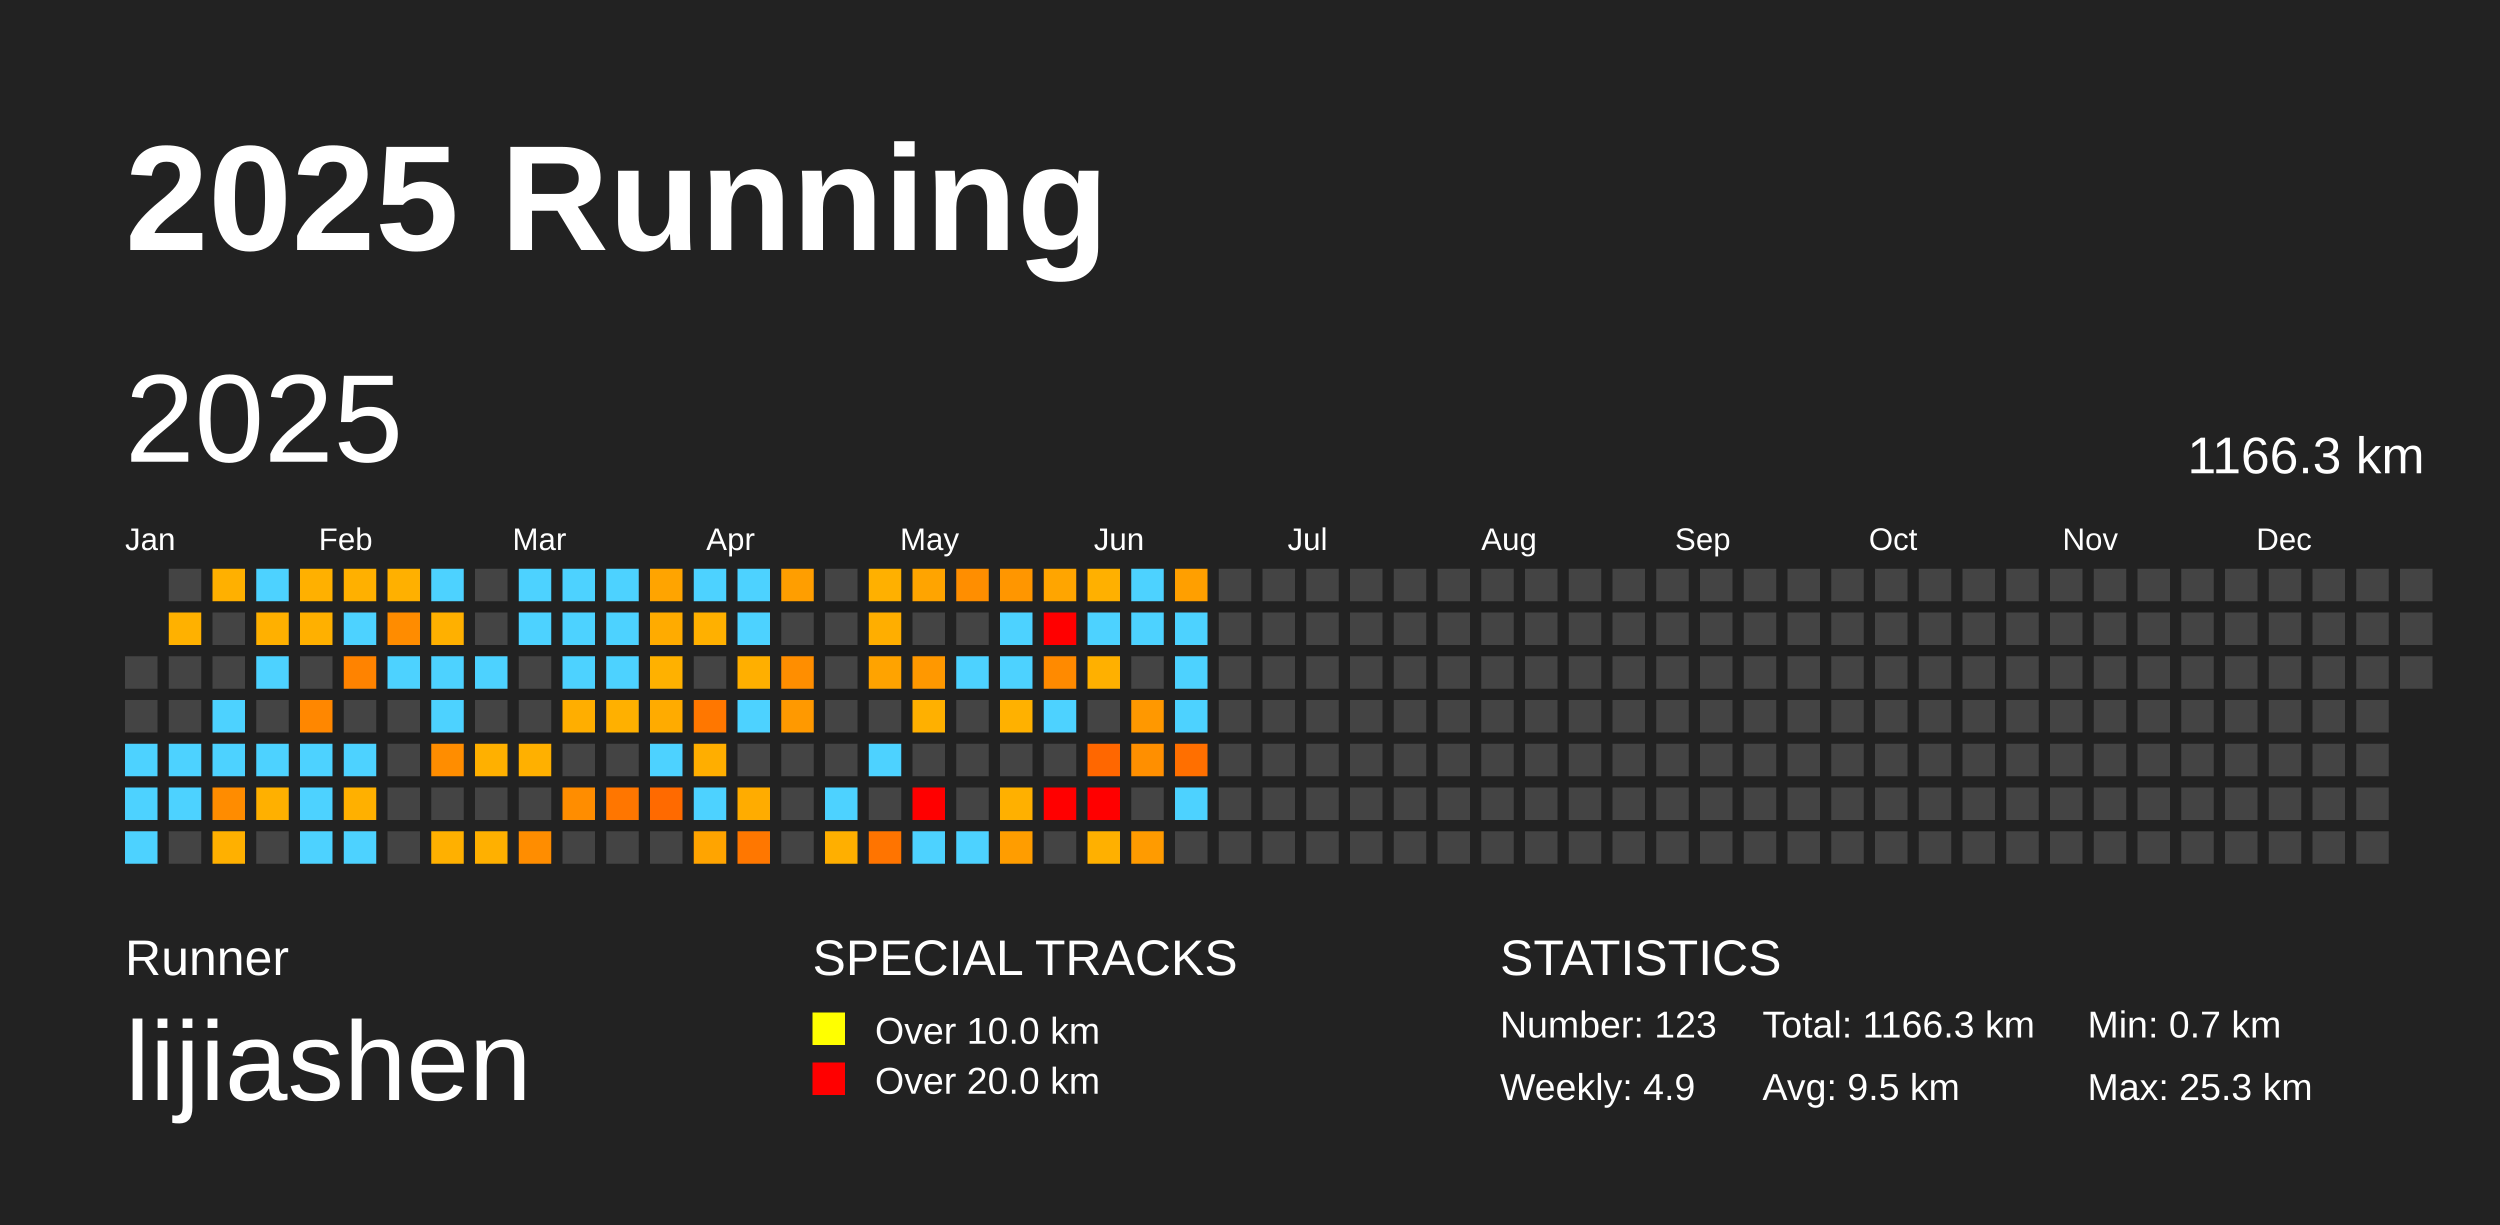
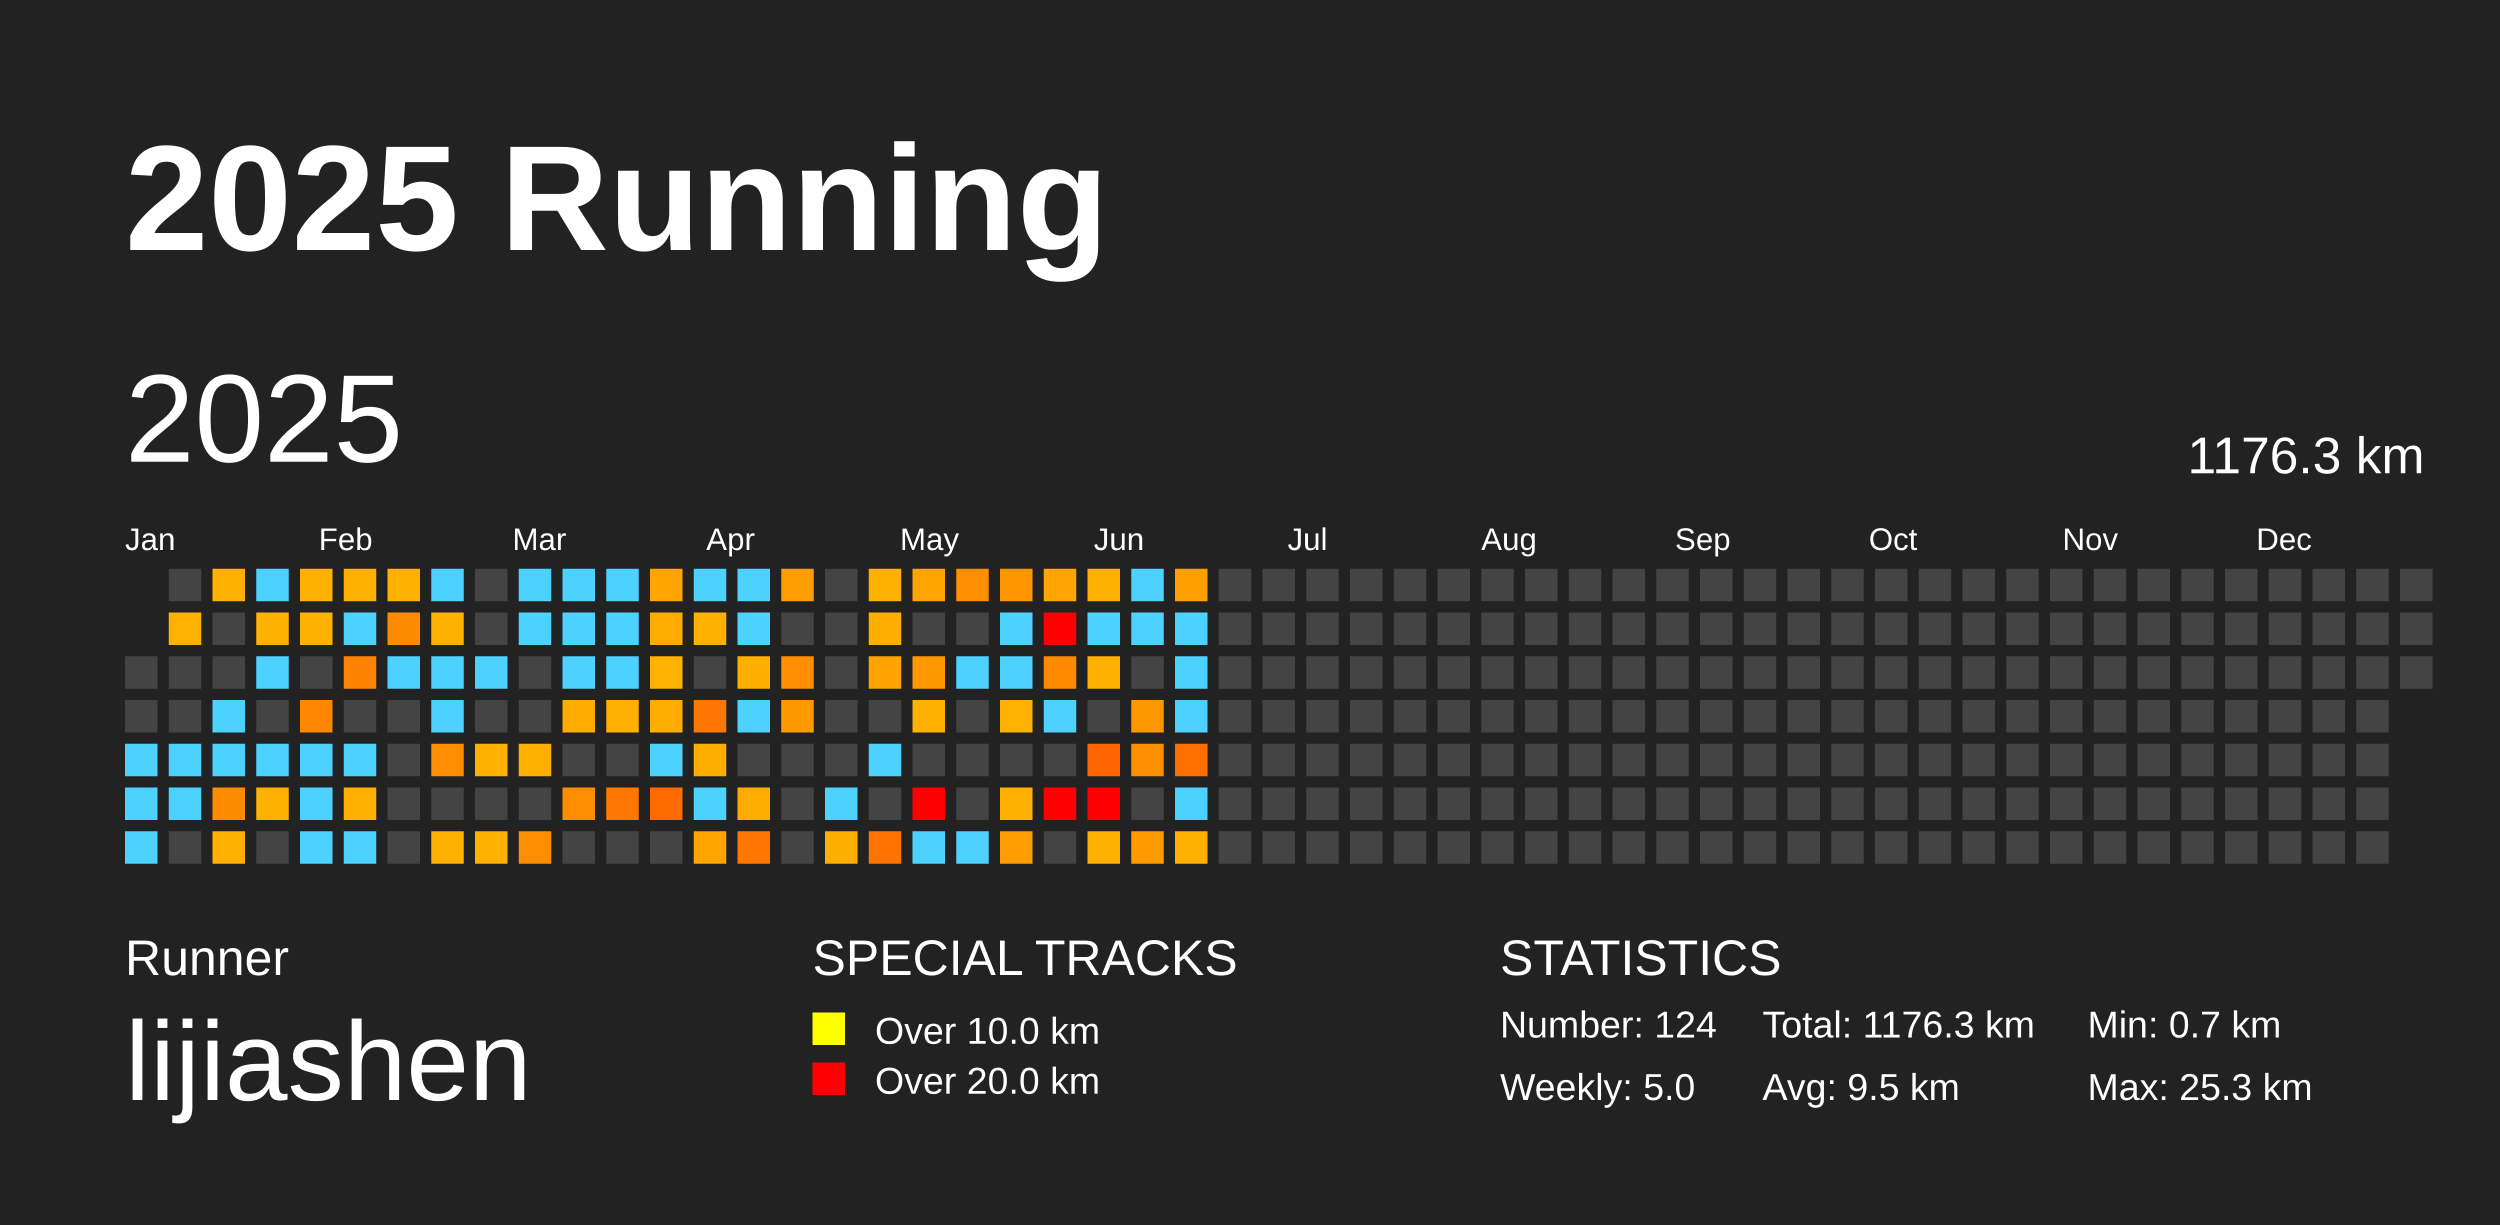
<svg xmlns="http://www.w3.org/2000/svg" baseProfile="full" height="98mm" version="1.1" viewBox="0,0,200,98" width="200mm">
  <defs />
  <rect fill="#222222" height="98" width="200" x="0" y="0" />
  <text fill="#FFFFFF" style="font-size:12px; font-family:Arial; font-weight:bold;" x="10" y="20">2025 Running</text>
  <text fill="#FFFFFF" style="font-size:4px; font-family:Arial" x="10" y="78">Runner</text>
  <text fill="#FFFFFF" style="font-size:9px; font-family:Arial" x="10" y="88">lijiashen</text>
  <text fill="#FFFFFF" style="font-size:4px; font-family:Arial" x="65" y="78">SPECIAL TRACKS</text>
  <rect fill="yellow" height="2.6" width="2.6" x="65" y="81" />
  <text fill="#FFFFFF" style="font-size:3px; font-family:Arial" x="70" y="83.5">Over 10.0 km</text>
  <rect fill="red" height="2.6" width="2.6" x="65" y="85" />
  <text fill="#FFFFFF" style="font-size:3px; font-family:Arial" x="70" y="87.5">Over 20.0 km</text>
  <text fill="#FFFFFF" style="font-size:4px; font-family:Arial" x="120" y="78">STATISTICS</text>
-   <text fill="#FFFFFF" style="font-size:3px; font-family:Arial" x="120" y="83">Number: 123</text>
-   <text fill="#FFFFFF" style="font-size:3px; font-family:Arial" x="120" y="88">Weekly: 4.9</text>
-   <text fill="#FFFFFF" style="font-size:3px; font-family:Arial" x="141" y="83">Total: 1166.3 km</text>
+   <text fill="#FFFFFF" style="font-size:3px; font-family:Arial" x="120" y="83">Number: 124</text>
+   <text fill="#FFFFFF" style="font-size:3px; font-family:Arial" x="120" y="88">Weekly: 5.0</text>
+   <text fill="#FFFFFF" style="font-size:3px; font-family:Arial" x="141" y="83">Total: 1176.3 km</text>
  <text fill="#FFFFFF" style="font-size:3px; font-family:Arial" x="141" y="88">Avg: 9.5 km</text>
  <text fill="#FFFFFF" style="font-size:3px; font-family:Arial" x="167" y="83">Min: 0.7 km</text>
  <text fill="#FFFFFF" style="font-size:3px; font-family:Arial" x="167" y="88">Max: 25.3 km</text>
  <text dominant-baseline="hanging" fill="#FFFFFF" style="font-size:10.0px; font-family:Arial;" x="10" y="30">2025</text>
-   <text dominant-baseline="hanging" fill="#FFFFFF" style="font-size:4.125px; font-family:Arial;" x="175" y="35">1166.3 km</text>
+   <text dominant-baseline="hanging" fill="#FFFFFF" style="font-size:4.125px; font-family:Arial;" x="175" y="35">1176.3 km</text>
  <text fill="#FFFFFF" style="font-size:2.5px; font-family:Arial" x="10.0" y="44">Jan</text>
  <text fill="#FFFFFF" style="font-size:2.5px; font-family:Arial" x="25.5" y="44">Feb</text>
  <text fill="#FFFFFF" style="font-size:2.5px; font-family:Arial" x="41.0" y="44">Mar</text>
  <text fill="#FFFFFF" style="font-size:2.5px; font-family:Arial" x="56.5" y="44">Apr</text>
  <text fill="#FFFFFF" style="font-size:2.5px; font-family:Arial" x="72.0" y="44">May</text>
  <text fill="#FFFFFF" style="font-size:2.5px; font-family:Arial" x="87.5" y="44">Jun</text>
  <text fill="#FFFFFF" style="font-size:2.5px; font-family:Arial" x="103.0" y="44">Jul</text>
  <text fill="#FFFFFF" style="font-size:2.5px; font-family:Arial" x="118.5" y="44">Aug</text>
  <text fill="#FFFFFF" style="font-size:2.5px; font-family:Arial" x="134.0" y="44">Sep</text>
  <text fill="#FFFFFF" style="font-size:2.5px; font-family:Arial" x="149.5" y="44">Oct</text>
  <text fill="#FFFFFF" style="font-size:2.5px; font-family:Arial" x="165.0" y="44">Nov</text>
  <text fill="#FFFFFF" style="font-size:2.5px; font-family:Arial" x="180.5" y="44">Dec</text>
  <rect fill="#444444" height="2.6" width="2.6" x="10.0" y="52.5" />
  <rect fill="#444444" height="2.6" width="2.6" x="10.0" y="56.0" />
  <rect fill="#4dd2ff" height="2.6" width="2.6" x="10.0" y="59.5" />
  <rect fill="#4dd2ff" height="2.6" width="2.6" x="10.0" y="63.0" />
  <rect fill="#4dd2ff" height="2.6" width="2.6" x="10.0" y="66.5" />
  <rect fill="#444444" height="2.6" width="2.6" x="13.5" y="45.5" />
  <rect fill="#ffb100" height="2.6" width="2.6" x="13.5" y="49.0" />
  <rect fill="#444444" height="2.6" width="2.6" x="13.5" y="52.5" />
  <rect fill="#444444" height="2.6" width="2.6" x="13.5" y="56.0" />
  <rect fill="#4dd2ff" height="2.6" width="2.6" x="13.5" y="59.5" />
  <rect fill="#4dd2ff" height="2.6" width="2.6" x="13.5" y="63.0" />
  <rect fill="#444444" height="2.6" width="2.6" x="13.5" y="66.5" />
  <rect fill="#ffb000" height="2.6" width="2.6" x="17.0" y="45.5" />
  <rect fill="#444444" height="2.6" width="2.6" x="17.0" y="49.0" />
  <rect fill="#444444" height="2.6" width="2.6" x="17.0" y="52.5" />
  <rect fill="#4dd2ff" height="2.6" width="2.6" x="17.0" y="56.0" />
  <rect fill="#4dd2ff" height="2.6" width="2.6" x="17.0" y="59.5" />
  <rect fill="#ff8c00" height="2.6" width="2.6" x="17.0" y="63.0" />
  <rect fill="#ffb000" height="2.6" width="2.6" x="17.0" y="66.5" />
  <rect fill="#4dd2ff" height="2.6" width="2.6" x="20.5" y="45.5" />
  <rect fill="#ffb000" height="2.6" width="2.6" x="20.5" y="49.0" />
  <rect fill="#4dd2ff" height="2.6" width="2.6" x="20.5" y="52.5" />
  <rect fill="#444444" height="2.6" width="2.6" x="20.5" y="56.0" />
  <rect fill="#4dd2ff" height="2.6" width="2.6" x="20.5" y="59.5" />
  <rect fill="#ffb000" height="2.6" width="2.6" x="20.5" y="63.0" />
  <rect fill="#444444" height="2.6" width="2.6" x="20.5" y="66.5" />
  <rect fill="#ffb000" height="2.6" width="2.6" x="24.0" y="45.5" />
  <rect fill="#ffb000" height="2.6" width="2.6" x="24.0" y="49.0" />
  <rect fill="#444444" height="2.6" width="2.6" x="24.0" y="52.5" />
  <rect fill="#ff8700" height="2.6" width="2.6" x="24.0" y="56.0" />
  <rect fill="#4dd2ff" height="2.6" width="2.6" x="24.0" y="59.5" />
  <rect fill="#4dd2ff" height="2.6" width="2.6" x="24.0" y="63.0" />
  <rect fill="#4dd2ff" height="2.6" width="2.6" x="24.0" y="66.5" />
  <rect fill="#ffb000" height="2.6" width="2.6" x="27.5" y="45.5" />
  <rect fill="#4dd2ff" height="2.6" width="2.6" x="27.5" y="49.0" />
  <rect fill="#ff8300" height="2.6" width="2.6" x="27.5" y="52.5" />
  <rect fill="#444444" height="2.6" width="2.6" x="27.5" y="56.0" />
  <rect fill="#4dd2ff" height="2.6" width="2.6" x="27.5" y="59.5" />
  <rect fill="#ffb000" height="2.6" width="2.6" x="27.5" y="63.0" />
  <rect fill="#4dd2ff" height="2.6" width="2.6" x="27.5" y="66.5" />
  <rect fill="#ffb000" height="2.6" width="2.6" x="31.0" y="45.5" />
  <rect fill="#ff8c00" height="2.6" width="2.6" x="31.0" y="49.0" />
  <rect fill="#4dd2ff" height="2.6" width="2.6" x="31.0" y="52.5" />
  <rect fill="#444444" height="2.6" width="2.6" x="31.0" y="56.0" />
  <rect fill="#444444" height="2.6" width="2.6" x="31.0" y="59.5" />
  <rect fill="#444444" height="2.6" width="2.6" x="31.0" y="63.0" />
  <rect fill="#444444" height="2.6" width="2.6" x="31.0" y="66.5" />
  <rect fill="#4dd2ff" height="2.6" width="2.6" x="34.5" y="45.5" />
  <rect fill="#ffb000" height="2.6" width="2.6" x="34.5" y="49.0" />
  <rect fill="#4dd2ff" height="2.6" width="2.6" x="34.5" y="52.5" />
  <rect fill="#4dd2ff" height="2.6" width="2.6" x="34.5" y="56.0" />
  <rect fill="#ff8d00" height="2.6" width="2.6" x="34.5" y="59.5" />
  <rect fill="#444444" height="2.6" width="2.6" x="34.5" y="63.0" />
  <rect fill="#ffb000" height="2.6" width="2.6" x="34.5" y="66.5" />
  <rect fill="#444444" height="2.6" width="2.6" x="38.0" y="45.5" />
  <rect fill="#444444" height="2.6" width="2.6" x="38.0" y="49.0" />
  <rect fill="#4dd2ff" height="2.6" width="2.6" x="38.0" y="52.5" />
  <rect fill="#444444" height="2.6" width="2.6" x="38.0" y="56.0" />
  <rect fill="#ffb000" height="2.6" width="2.6" x="38.0" y="59.5" />
  <rect fill="#444444" height="2.6" width="2.6" x="38.0" y="63.0" />
  <rect fill="#ffb000" height="2.6" width="2.6" x="38.0" y="66.5" />
  <rect fill="#4dd2ff" height="2.6" width="2.6" x="41.5" y="45.5" />
  <rect fill="#4dd2ff" height="2.6" width="2.6" x="41.5" y="49.0" />
  <rect fill="#444444" height="2.6" width="2.6" x="41.5" y="52.5" />
  <rect fill="#444444" height="2.6" width="2.6" x="41.5" y="56.0" />
  <rect fill="#ffb000" height="2.6" width="2.6" x="41.5" y="59.5" />
  <rect fill="#444444" height="2.6" width="2.6" x="41.5" y="63.0" />
  <rect fill="#ff8d00" height="2.6" width="2.6" x="41.5" y="66.5" />
  <rect fill="#4dd2ff" height="2.6" width="2.6" x="45.0" y="45.5" />
  <rect fill="#4dd2ff" height="2.6" width="2.6" x="45.0" y="49.0" />
  <rect fill="#4dd2ff" height="2.6" width="2.6" x="45.0" y="52.5" />
  <rect fill="#ffae00" height="2.6" width="2.6" x="45.0" y="56.0" />
  <rect fill="#444444" height="2.6" width="2.6" x="45.0" y="59.5" />
  <rect fill="#ff8d00" height="2.6" width="2.6" x="45.0" y="63.0" />
  <rect fill="#444444" height="2.6" width="2.6" x="45.0" y="66.5" />
  <rect fill="#4dd2ff" height="2.6" width="2.6" x="48.5" y="45.5" />
  <rect fill="#4dd2ff" height="2.6" width="2.6" x="48.5" y="49.0" />
  <rect fill="#4dd2ff" height="2.6" width="2.6" x="48.5" y="52.5" />
  <rect fill="#ffb000" height="2.6" width="2.6" x="48.5" y="56.0" />
  <rect fill="#444444" height="2.6" width="2.6" x="48.5" y="59.5" />
  <rect fill="#ff7600" height="2.6" width="2.6" x="48.5" y="63.0" />
  <rect fill="#444444" height="2.6" width="2.6" x="48.5" y="66.5" />
  <rect fill="#ffa400" height="2.6" width="2.6" x="52.0" y="45.5" />
  <rect fill="#ffab00" height="2.6" width="2.6" x="52.0" y="49.0" />
  <rect fill="#ffb100" height="2.6" width="2.6" x="52.0" y="52.5" />
  <rect fill="#ffab00" height="2.6" width="2.6" x="52.0" y="56.0" />
  <rect fill="#4dd2ff" height="2.6" width="2.6" x="52.0" y="59.5" />
  <rect fill="#ff6a00" height="2.6" width="2.6" x="52.0" y="63.0" />
  <rect fill="#444444" height="2.6" width="2.6" x="52.0" y="66.5" />
  <rect fill="#4dd2ff" height="2.6" width="2.6" x="55.5" y="45.5" />
  <rect fill="#ffb000" height="2.6" width="2.6" x="55.5" y="49.0" />
  <rect fill="#444444" height="2.6" width="2.6" x="55.5" y="52.5" />
  <rect fill="#ff7700" height="2.6" width="2.6" x="55.5" y="56.0" />
  <rect fill="#ffae00" height="2.6" width="2.6" x="55.5" y="59.5" />
  <rect fill="#4dd2ff" height="2.6" width="2.6" x="55.5" y="63.0" />
  <rect fill="#ffa400" height="2.6" width="2.6" x="55.5" y="66.5" />
  <rect fill="#4dd2ff" height="2.6" width="2.6" x="59.0" y="45.5" />
  <rect fill="#4dd2ff" height="2.6" width="2.6" x="59.0" y="49.0" />
  <rect fill="#ffaf00" height="2.6" width="2.6" x="59.0" y="52.5" />
  <rect fill="#4dd2ff" height="2.6" width="2.6" x="59.0" y="56.0" />
  <rect fill="#444444" height="2.6" width="2.6" x="59.0" y="59.5" />
  <rect fill="#ffac00" height="2.6" width="2.6" x="59.0" y="63.0" />
  <rect fill="#ff7700" height="2.6" width="2.6" x="59.0" y="66.5" />
  <rect fill="#ff9e00" height="2.6" width="2.6" x="62.5" y="45.5" />
  <rect fill="#444444" height="2.6" width="2.6" x="62.5" y="49.0" />
  <rect fill="#ff8e00" height="2.6" width="2.6" x="62.5" y="52.5" />
  <rect fill="#ff9900" height="2.6" width="2.6" x="62.5" y="56.0" />
  <rect fill="#444444" height="2.6" width="2.6" x="62.5" y="59.5" />
  <rect fill="#444444" height="2.6" width="2.6" x="62.5" y="63.0" />
  <rect fill="#444444" height="2.6" width="2.6" x="62.5" y="66.5" />
  <rect fill="#444444" height="2.6" width="2.6" x="66.0" y="45.5" />
  <rect fill="#444444" height="2.6" width="2.6" x="66.0" y="49.0" />
  <rect fill="#444444" height="2.6" width="2.6" x="66.0" y="52.5" />
  <rect fill="#444444" height="2.6" width="2.6" x="66.0" y="56.0" />
  <rect fill="#444444" height="2.6" width="2.6" x="66.0" y="59.5" />
  <rect fill="#4dd2ff" height="2.6" width="2.6" x="66.0" y="63.0" />
  <rect fill="#ffaf00" height="2.6" width="2.6" x="66.0" y="66.5" />
  <rect fill="#ffb000" height="2.6" width="2.6" x="69.5" y="45.5" />
  <rect fill="#ffae00" height="2.6" width="2.6" x="69.5" y="49.0" />
  <rect fill="#ffa300" height="2.6" width="2.6" x="69.5" y="52.5" />
  <rect fill="#444444" height="2.6" width="2.6" x="69.5" y="56.0" />
  <rect fill="#4dd2ff" height="2.6" width="2.6" x="69.5" y="59.5" />
  <rect fill="#444444" height="2.6" width="2.6" x="69.5" y="63.0" />
  <rect fill="#ff7400" height="2.6" width="2.6" x="69.5" y="66.5" />
  <rect fill="#ffa400" height="2.6" width="2.6" x="73.0" y="45.5" />
  <rect fill="#444444" height="2.6" width="2.6" x="73.0" y="49.0" />
  <rect fill="#ff9800" height="2.6" width="2.6" x="73.0" y="52.5" />
  <rect fill="#ffb000" height="2.6" width="2.6" x="73.0" y="56.0" />
  <rect fill="#444444" height="2.6" width="2.6" x="73.0" y="59.5" />
  <rect fill="red" height="2.6" width="2.6" x="73.0" y="63.0" />
  <rect fill="#4dd2ff" height="2.6" width="2.6" x="73.0" y="66.5" />
  <rect fill="#ff8e00" height="2.6" width="2.6" x="76.5" y="45.5" />
  <rect fill="#444444" height="2.6" width="2.6" x="76.5" y="49.0" />
  <rect fill="#4dd2ff" height="2.6" width="2.6" x="76.5" y="52.5" />
  <rect fill="#444444" height="2.6" width="2.6" x="76.5" y="56.0" />
  <rect fill="#444444" height="2.6" width="2.6" x="76.5" y="59.5" />
  <rect fill="#444444" height="2.6" width="2.6" x="76.5" y="63.0" />
  <rect fill="#4dd2ff" height="2.6" width="2.6" x="76.5" y="66.5" />
  <rect fill="#ff9600" height="2.6" width="2.6" x="80.0" y="45.5" />
  <rect fill="#4dd2ff" height="2.6" width="2.6" x="80.0" y="49.0" />
  <rect fill="#4dd2ff" height="2.6" width="2.6" x="80.0" y="52.5" />
  <rect fill="#ffb100" height="2.6" width="2.6" x="80.0" y="56.0" />
  <rect fill="#444444" height="2.6" width="2.6" x="80.0" y="59.5" />
  <rect fill="#ffb000" height="2.6" width="2.6" x="80.0" y="63.0" />
  <rect fill="#ff9d00" height="2.6" width="2.6" x="80.0" y="66.5" />
  <rect fill="#ffa500" height="2.6" width="2.6" x="83.5" y="45.5" />
  <rect fill="red" height="2.6" width="2.6" x="83.5" y="49.0" />
  <rect fill="#ff8a00" height="2.6" width="2.6" x="83.5" y="52.5" />
  <rect fill="#4dd2ff" height="2.6" width="2.6" x="83.5" y="56.0" />
  <rect fill="#444444" height="2.6" width="2.6" x="83.5" y="59.5" />
  <rect fill="red" height="2.6" width="2.6" x="83.5" y="63.0" />
  <rect fill="#444444" height="2.6" width="2.6" x="83.5" y="66.5" />
  <rect fill="#ffb000" height="2.6" width="2.6" x="87.0" y="45.5" />
  <rect fill="#4dd2ff" height="2.6" width="2.6" x="87.0" y="49.0" />
  <rect fill="#ffb000" height="2.6" width="2.6" x="87.0" y="52.5" />
  <rect fill="#444444" height="2.6" width="2.6" x="87.0" y="56.0" />
  <rect fill="#ff6700" height="2.6" width="2.6" x="87.0" y="59.5" />
  <rect fill="red" height="2.6" width="2.6" x="87.0" y="63.0" />
  <rect fill="#ffb000" height="2.6" width="2.6" x="87.0" y="66.5" />
  <rect fill="#4dd2ff" height="2.6" width="2.6" x="90.5" y="45.5" />
  <rect fill="#4dd2ff" height="2.6" width="2.6" x="90.5" y="49.0" />
  <rect fill="#444444" height="2.6" width="2.6" x="90.5" y="52.5" />
  <rect fill="#ff9800" height="2.6" width="2.6" x="90.5" y="56.0" />
  <rect fill="#ff8f00" height="2.6" width="2.6" x="90.5" y="59.5" />
  <rect fill="#444444" height="2.6" width="2.6" x="90.5" y="63.0" />
  <rect fill="#ff9b00" height="2.6" width="2.6" x="90.5" y="66.5" />
  <rect fill="#ff9f00" height="2.6" width="2.6" x="94.0" y="45.5" />
  <rect fill="#4dd2ff" height="2.6" width="2.6" x="94.0" y="49.0" />
  <rect fill="#4dd2ff" height="2.6" width="2.6" x="94.0" y="52.5" />
  <rect fill="#4dd2ff" height="2.6" width="2.6" x="94.0" y="56.0" />
  <rect fill="#ff6f00" height="2.6" width="2.6" x="94.0" y="59.5" />
  <rect fill="#4dd2ff" height="2.6" width="2.6" x="94.0" y="63.0" />
-   <rect fill="#444444" height="2.6" width="2.6" x="94.0" y="66.5" />
+   <rect fill="#ffb000" height="2.6" width="2.6" x="94.0" y="66.5" />
  <rect fill="#444444" height="2.6" width="2.6" x="97.5" y="45.5" />
  <rect fill="#444444" height="2.6" width="2.6" x="97.5" y="49.0" />
  <rect fill="#444444" height="2.6" width="2.6" x="97.5" y="52.5" />
  <rect fill="#444444" height="2.6" width="2.6" x="97.5" y="56.0" />
  <rect fill="#444444" height="2.6" width="2.6" x="97.5" y="59.5" />
  <rect fill="#444444" height="2.6" width="2.6" x="97.5" y="63.0" />
  <rect fill="#444444" height="2.6" width="2.6" x="97.5" y="66.5" />
  <rect fill="#444444" height="2.6" width="2.6" x="101.0" y="45.5" />
  <rect fill="#444444" height="2.6" width="2.6" x="101.0" y="49.0" />
  <rect fill="#444444" height="2.6" width="2.6" x="101.0" y="52.5" />
  <rect fill="#444444" height="2.6" width="2.6" x="101.0" y="56.0" />
  <rect fill="#444444" height="2.6" width="2.6" x="101.0" y="59.5" />
  <rect fill="#444444" height="2.6" width="2.6" x="101.0" y="63.0" />
  <rect fill="#444444" height="2.6" width="2.6" x="101.0" y="66.5" />
  <rect fill="#444444" height="2.6" width="2.6" x="104.5" y="45.5" />
  <rect fill="#444444" height="2.6" width="2.6" x="104.5" y="49.0" />
  <rect fill="#444444" height="2.6" width="2.6" x="104.5" y="52.5" />
  <rect fill="#444444" height="2.6" width="2.6" x="104.5" y="56.0" />
  <rect fill="#444444" height="2.6" width="2.6" x="104.5" y="59.5" />
  <rect fill="#444444" height="2.6" width="2.6" x="104.5" y="63.0" />
  <rect fill="#444444" height="2.6" width="2.6" x="104.5" y="66.5" />
  <rect fill="#444444" height="2.6" width="2.6" x="108.0" y="45.5" />
  <rect fill="#444444" height="2.6" width="2.6" x="108.0" y="49.0" />
  <rect fill="#444444" height="2.6" width="2.6" x="108.0" y="52.5" />
  <rect fill="#444444" height="2.6" width="2.6" x="108.0" y="56.0" />
  <rect fill="#444444" height="2.6" width="2.6" x="108.0" y="59.5" />
  <rect fill="#444444" height="2.6" width="2.6" x="108.0" y="63.0" />
  <rect fill="#444444" height="2.6" width="2.6" x="108.0" y="66.5" />
  <rect fill="#444444" height="2.6" width="2.6" x="111.5" y="45.5" />
  <rect fill="#444444" height="2.6" width="2.6" x="111.5" y="49.0" />
  <rect fill="#444444" height="2.6" width="2.6" x="111.5" y="52.5" />
  <rect fill="#444444" height="2.6" width="2.6" x="111.5" y="56.0" />
  <rect fill="#444444" height="2.6" width="2.6" x="111.5" y="59.5" />
  <rect fill="#444444" height="2.6" width="2.6" x="111.5" y="63.0" />
  <rect fill="#444444" height="2.6" width="2.6" x="111.5" y="66.5" />
  <rect fill="#444444" height="2.6" width="2.6" x="115.0" y="45.5" />
  <rect fill="#444444" height="2.6" width="2.6" x="115.0" y="49.0" />
  <rect fill="#444444" height="2.6" width="2.6" x="115.0" y="52.5" />
  <rect fill="#444444" height="2.6" width="2.6" x="115.0" y="56.0" />
  <rect fill="#444444" height="2.6" width="2.6" x="115.0" y="59.5" />
  <rect fill="#444444" height="2.6" width="2.6" x="115.0" y="63.0" />
  <rect fill="#444444" height="2.6" width="2.6" x="115.0" y="66.5" />
  <rect fill="#444444" height="2.6" width="2.6" x="118.5" y="45.5" />
  <rect fill="#444444" height="2.6" width="2.6" x="118.5" y="49.0" />
  <rect fill="#444444" height="2.6" width="2.6" x="118.5" y="52.5" />
  <rect fill="#444444" height="2.6" width="2.6" x="118.5" y="56.0" />
  <rect fill="#444444" height="2.6" width="2.6" x="118.5" y="59.5" />
  <rect fill="#444444" height="2.6" width="2.6" x="118.5" y="63.0" />
  <rect fill="#444444" height="2.6" width="2.6" x="118.5" y="66.5" />
  <rect fill="#444444" height="2.6" width="2.6" x="122.0" y="45.5" />
  <rect fill="#444444" height="2.6" width="2.6" x="122.0" y="49.0" />
  <rect fill="#444444" height="2.6" width="2.6" x="122.0" y="52.5" />
  <rect fill="#444444" height="2.6" width="2.6" x="122.0" y="56.0" />
  <rect fill="#444444" height="2.6" width="2.6" x="122.0" y="59.5" />
  <rect fill="#444444" height="2.6" width="2.6" x="122.0" y="63.0" />
  <rect fill="#444444" height="2.6" width="2.6" x="122.0" y="66.5" />
  <rect fill="#444444" height="2.6" width="2.6" x="125.5" y="45.5" />
  <rect fill="#444444" height="2.6" width="2.6" x="125.5" y="49.0" />
  <rect fill="#444444" height="2.6" width="2.6" x="125.5" y="52.5" />
  <rect fill="#444444" height="2.6" width="2.6" x="125.5" y="56.0" />
  <rect fill="#444444" height="2.6" width="2.6" x="125.5" y="59.5" />
  <rect fill="#444444" height="2.6" width="2.6" x="125.5" y="63.0" />
  <rect fill="#444444" height="2.6" width="2.6" x="125.5" y="66.5" />
  <rect fill="#444444" height="2.6" width="2.6" x="129.0" y="45.5" />
  <rect fill="#444444" height="2.6" width="2.6" x="129.0" y="49.0" />
  <rect fill="#444444" height="2.6" width="2.6" x="129.0" y="52.5" />
  <rect fill="#444444" height="2.6" width="2.6" x="129.0" y="56.0" />
  <rect fill="#444444" height="2.6" width="2.6" x="129.0" y="59.5" />
  <rect fill="#444444" height="2.6" width="2.6" x="129.0" y="63.0" />
  <rect fill="#444444" height="2.6" width="2.6" x="129.0" y="66.5" />
  <rect fill="#444444" height="2.6" width="2.6" x="132.5" y="45.5" />
  <rect fill="#444444" height="2.6" width="2.6" x="132.5" y="49.0" />
  <rect fill="#444444" height="2.6" width="2.6" x="132.5" y="52.5" />
  <rect fill="#444444" height="2.6" width="2.6" x="132.5" y="56.0" />
  <rect fill="#444444" height="2.6" width="2.6" x="132.5" y="59.5" />
  <rect fill="#444444" height="2.6" width="2.6" x="132.5" y="63.0" />
  <rect fill="#444444" height="2.6" width="2.6" x="132.5" y="66.5" />
  <rect fill="#444444" height="2.6" width="2.6" x="136.0" y="45.5" />
  <rect fill="#444444" height="2.6" width="2.6" x="136.0" y="49.0" />
  <rect fill="#444444" height="2.6" width="2.6" x="136.0" y="52.5" />
  <rect fill="#444444" height="2.6" width="2.6" x="136.0" y="56.0" />
  <rect fill="#444444" height="2.6" width="2.6" x="136.0" y="59.5" />
  <rect fill="#444444" height="2.6" width="2.6" x="136.0" y="63.0" />
  <rect fill="#444444" height="2.6" width="2.6" x="136.0" y="66.5" />
  <rect fill="#444444" height="2.6" width="2.6" x="139.5" y="45.5" />
  <rect fill="#444444" height="2.6" width="2.6" x="139.5" y="49.0" />
  <rect fill="#444444" height="2.6" width="2.6" x="139.5" y="52.5" />
  <rect fill="#444444" height="2.6" width="2.6" x="139.5" y="56.0" />
  <rect fill="#444444" height="2.6" width="2.6" x="139.5" y="59.5" />
  <rect fill="#444444" height="2.6" width="2.6" x="139.5" y="63.0" />
  <rect fill="#444444" height="2.6" width="2.6" x="139.5" y="66.5" />
  <rect fill="#444444" height="2.6" width="2.6" x="143.0" y="45.5" />
  <rect fill="#444444" height="2.6" width="2.6" x="143.0" y="49.0" />
  <rect fill="#444444" height="2.6" width="2.6" x="143.0" y="52.5" />
  <rect fill="#444444" height="2.6" width="2.6" x="143.0" y="56.0" />
  <rect fill="#444444" height="2.6" width="2.6" x="143.0" y="59.5" />
  <rect fill="#444444" height="2.6" width="2.6" x="143.0" y="63.0" />
  <rect fill="#444444" height="2.6" width="2.6" x="143.0" y="66.5" />
  <rect fill="#444444" height="2.6" width="2.6" x="146.5" y="45.5" />
  <rect fill="#444444" height="2.6" width="2.6" x="146.5" y="49.0" />
  <rect fill="#444444" height="2.6" width="2.6" x="146.5" y="52.5" />
  <rect fill="#444444" height="2.6" width="2.6" x="146.5" y="56.0" />
  <rect fill="#444444" height="2.6" width="2.6" x="146.5" y="59.5" />
  <rect fill="#444444" height="2.6" width="2.6" x="146.5" y="63.0" />
  <rect fill="#444444" height="2.6" width="2.6" x="146.5" y="66.5" />
  <rect fill="#444444" height="2.6" width="2.6" x="150.0" y="45.5" />
  <rect fill="#444444" height="2.6" width="2.6" x="150.0" y="49.0" />
  <rect fill="#444444" height="2.6" width="2.6" x="150.0" y="52.5" />
  <rect fill="#444444" height="2.6" width="2.6" x="150.0" y="56.0" />
  <rect fill="#444444" height="2.6" width="2.6" x="150.0" y="59.5" />
  <rect fill="#444444" height="2.6" width="2.6" x="150.0" y="63.0" />
  <rect fill="#444444" height="2.6" width="2.6" x="150.0" y="66.5" />
  <rect fill="#444444" height="2.6" width="2.6" x="153.5" y="45.5" />
  <rect fill="#444444" height="2.6" width="2.6" x="153.5" y="49.0" />
  <rect fill="#444444" height="2.6" width="2.6" x="153.5" y="52.5" />
  <rect fill="#444444" height="2.6" width="2.6" x="153.5" y="56.0" />
  <rect fill="#444444" height="2.6" width="2.6" x="153.5" y="59.5" />
  <rect fill="#444444" height="2.6" width="2.6" x="153.5" y="63.0" />
  <rect fill="#444444" height="2.6" width="2.6" x="153.5" y="66.5" />
  <rect fill="#444444" height="2.6" width="2.6" x="157.0" y="45.5" />
  <rect fill="#444444" height="2.6" width="2.6" x="157.0" y="49.0" />
  <rect fill="#444444" height="2.6" width="2.6" x="157.0" y="52.5" />
  <rect fill="#444444" height="2.6" width="2.6" x="157.0" y="56.0" />
  <rect fill="#444444" height="2.6" width="2.6" x="157.0" y="59.5" />
  <rect fill="#444444" height="2.6" width="2.6" x="157.0" y="63.0" />
  <rect fill="#444444" height="2.6" width="2.6" x="157.0" y="66.5" />
  <rect fill="#444444" height="2.6" width="2.6" x="160.5" y="45.5" />
  <rect fill="#444444" height="2.6" width="2.6" x="160.5" y="49.0" />
  <rect fill="#444444" height="2.6" width="2.6" x="160.5" y="52.5" />
  <rect fill="#444444" height="2.6" width="2.6" x="160.5" y="56.0" />
  <rect fill="#444444" height="2.6" width="2.6" x="160.5" y="59.5" />
  <rect fill="#444444" height="2.6" width="2.6" x="160.5" y="63.0" />
  <rect fill="#444444" height="2.6" width="2.6" x="160.5" y="66.5" />
  <rect fill="#444444" height="2.6" width="2.6" x="164.0" y="45.5" />
  <rect fill="#444444" height="2.6" width="2.6" x="164.0" y="49.0" />
  <rect fill="#444444" height="2.6" width="2.6" x="164.0" y="52.5" />
  <rect fill="#444444" height="2.6" width="2.6" x="164.0" y="56.0" />
  <rect fill="#444444" height="2.6" width="2.6" x="164.0" y="59.5" />
  <rect fill="#444444" height="2.6" width="2.6" x="164.0" y="63.0" />
  <rect fill="#444444" height="2.6" width="2.6" x="164.0" y="66.5" />
  <rect fill="#444444" height="2.6" width="2.6" x="167.5" y="45.5" />
  <rect fill="#444444" height="2.6" width="2.6" x="167.5" y="49.0" />
  <rect fill="#444444" height="2.6" width="2.6" x="167.5" y="52.5" />
  <rect fill="#444444" height="2.6" width="2.6" x="167.5" y="56.0" />
  <rect fill="#444444" height="2.6" width="2.6" x="167.5" y="59.5" />
  <rect fill="#444444" height="2.6" width="2.6" x="167.5" y="63.0" />
  <rect fill="#444444" height="2.6" width="2.6" x="167.5" y="66.5" />
  <rect fill="#444444" height="2.6" width="2.6" x="171.0" y="45.5" />
  <rect fill="#444444" height="2.6" width="2.6" x="171.0" y="49.0" />
  <rect fill="#444444" height="2.6" width="2.6" x="171.0" y="52.5" />
  <rect fill="#444444" height="2.6" width="2.6" x="171.0" y="56.0" />
  <rect fill="#444444" height="2.6" width="2.6" x="171.0" y="59.5" />
  <rect fill="#444444" height="2.6" width="2.6" x="171.0" y="63.0" />
  <rect fill="#444444" height="2.6" width="2.6" x="171.0" y="66.5" />
  <rect fill="#444444" height="2.6" width="2.6" x="174.5" y="45.5" />
  <rect fill="#444444" height="2.6" width="2.6" x="174.5" y="49.0" />
  <rect fill="#444444" height="2.6" width="2.6" x="174.5" y="52.5" />
  <rect fill="#444444" height="2.6" width="2.6" x="174.5" y="56.0" />
  <rect fill="#444444" height="2.6" width="2.6" x="174.5" y="59.5" />
  <rect fill="#444444" height="2.6" width="2.6" x="174.5" y="63.0" />
  <rect fill="#444444" height="2.6" width="2.6" x="174.5" y="66.5" />
  <rect fill="#444444" height="2.6" width="2.6" x="178.0" y="45.5" />
  <rect fill="#444444" height="2.6" width="2.6" x="178.0" y="49.0" />
  <rect fill="#444444" height="2.6" width="2.6" x="178.0" y="52.5" />
  <rect fill="#444444" height="2.6" width="2.6" x="178.0" y="56.0" />
  <rect fill="#444444" height="2.6" width="2.6" x="178.0" y="59.5" />
  <rect fill="#444444" height="2.6" width="2.6" x="178.0" y="63.0" />
  <rect fill="#444444" height="2.6" width="2.6" x="178.0" y="66.5" />
  <rect fill="#444444" height="2.6" width="2.6" x="181.5" y="45.5" />
  <rect fill="#444444" height="2.6" width="2.6" x="181.5" y="49.0" />
  <rect fill="#444444" height="2.6" width="2.6" x="181.5" y="52.5" />
  <rect fill="#444444" height="2.6" width="2.6" x="181.5" y="56.0" />
  <rect fill="#444444" height="2.6" width="2.6" x="181.5" y="59.5" />
  <rect fill="#444444" height="2.6" width="2.6" x="181.5" y="63.0" />
  <rect fill="#444444" height="2.6" width="2.6" x="181.5" y="66.5" />
  <rect fill="#444444" height="2.6" width="2.6" x="185.0" y="45.5" />
  <rect fill="#444444" height="2.6" width="2.6" x="185.0" y="49.0" />
  <rect fill="#444444" height="2.6" width="2.6" x="185.0" y="52.5" />
  <rect fill="#444444" height="2.6" width="2.6" x="185.0" y="56.0" />
  <rect fill="#444444" height="2.6" width="2.6" x="185.0" y="59.5" />
  <rect fill="#444444" height="2.6" width="2.6" x="185.0" y="63.0" />
  <rect fill="#444444" height="2.6" width="2.6" x="185.0" y="66.5" />
  <rect fill="#444444" height="2.6" width="2.6" x="188.5" y="45.5" />
  <rect fill="#444444" height="2.6" width="2.6" x="188.5" y="49.0" />
  <rect fill="#444444" height="2.6" width="2.6" x="188.5" y="52.5" />
  <rect fill="#444444" height="2.6" width="2.6" x="188.5" y="56.0" />
  <rect fill="#444444" height="2.6" width="2.6" x="188.5" y="59.5" />
  <rect fill="#444444" height="2.6" width="2.6" x="188.5" y="63.0" />
  <rect fill="#444444" height="2.6" width="2.6" x="188.5" y="66.5" />
  <rect fill="#444444" height="2.6" width="2.6" x="192.0" y="45.5" />
  <rect fill="#444444" height="2.6" width="2.6" x="192.0" y="49.0" />
  <rect fill="#444444" height="2.6" width="2.6" x="192.0" y="52.5" />
</svg>
